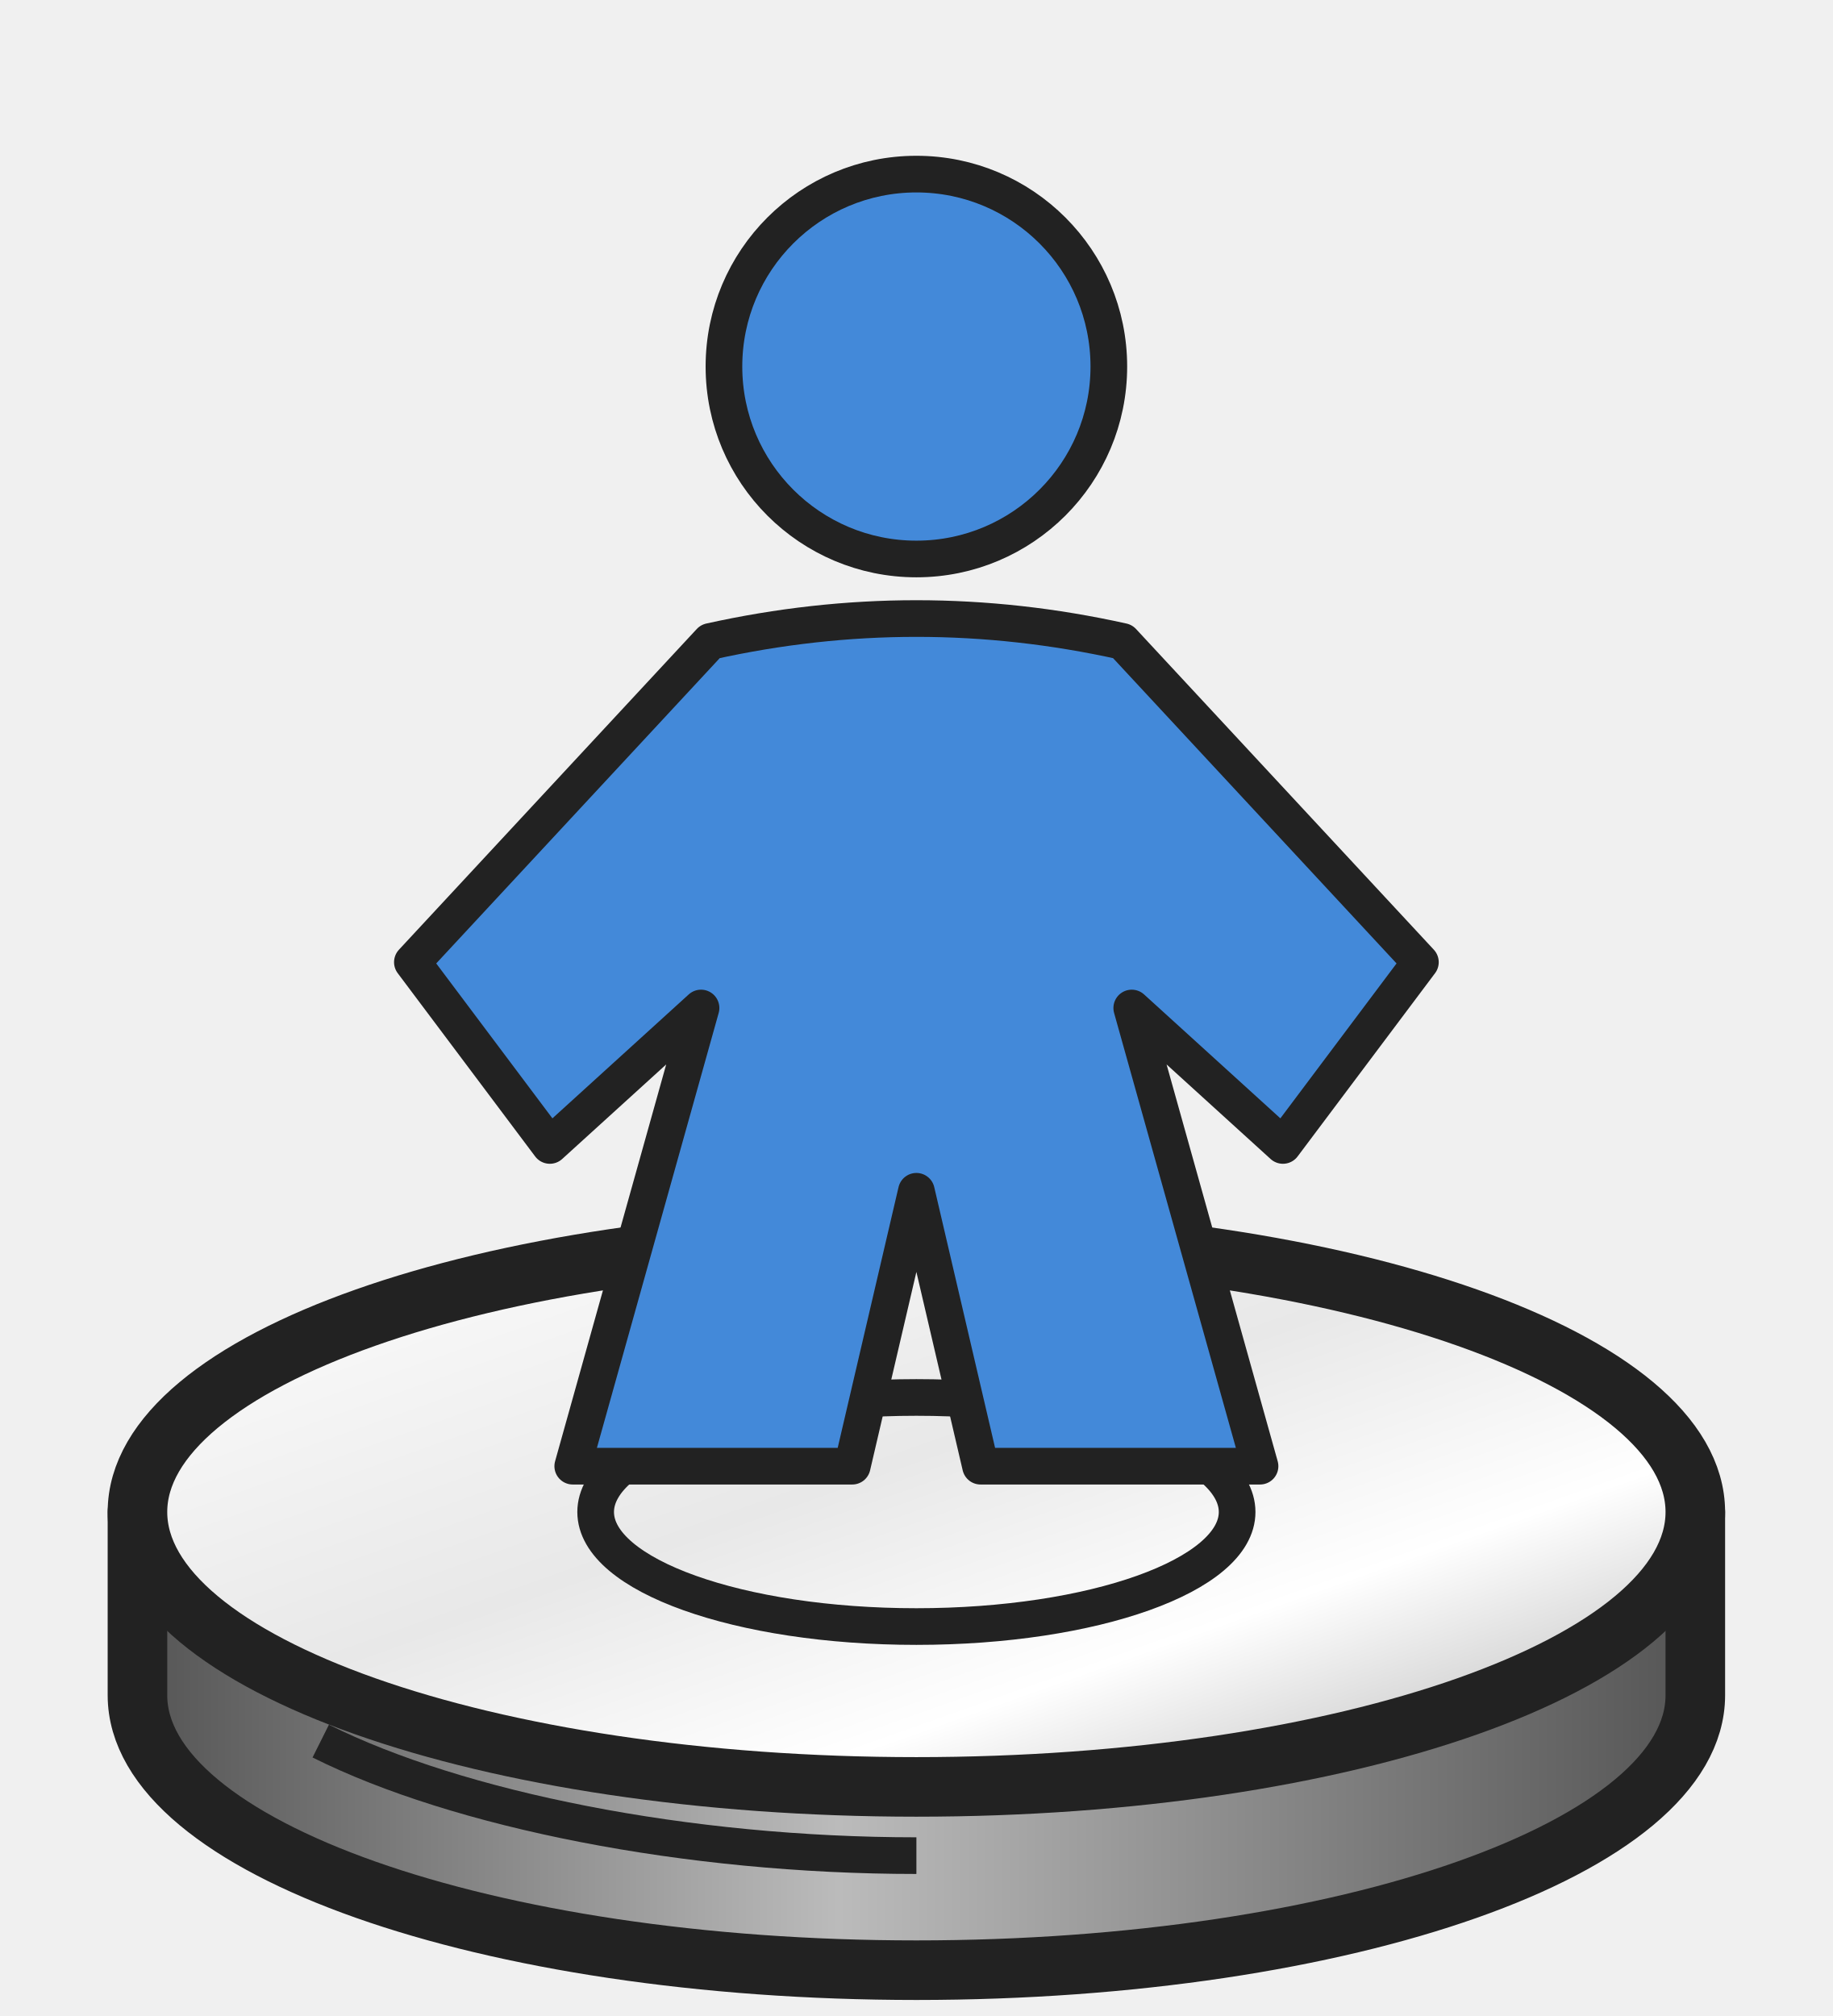
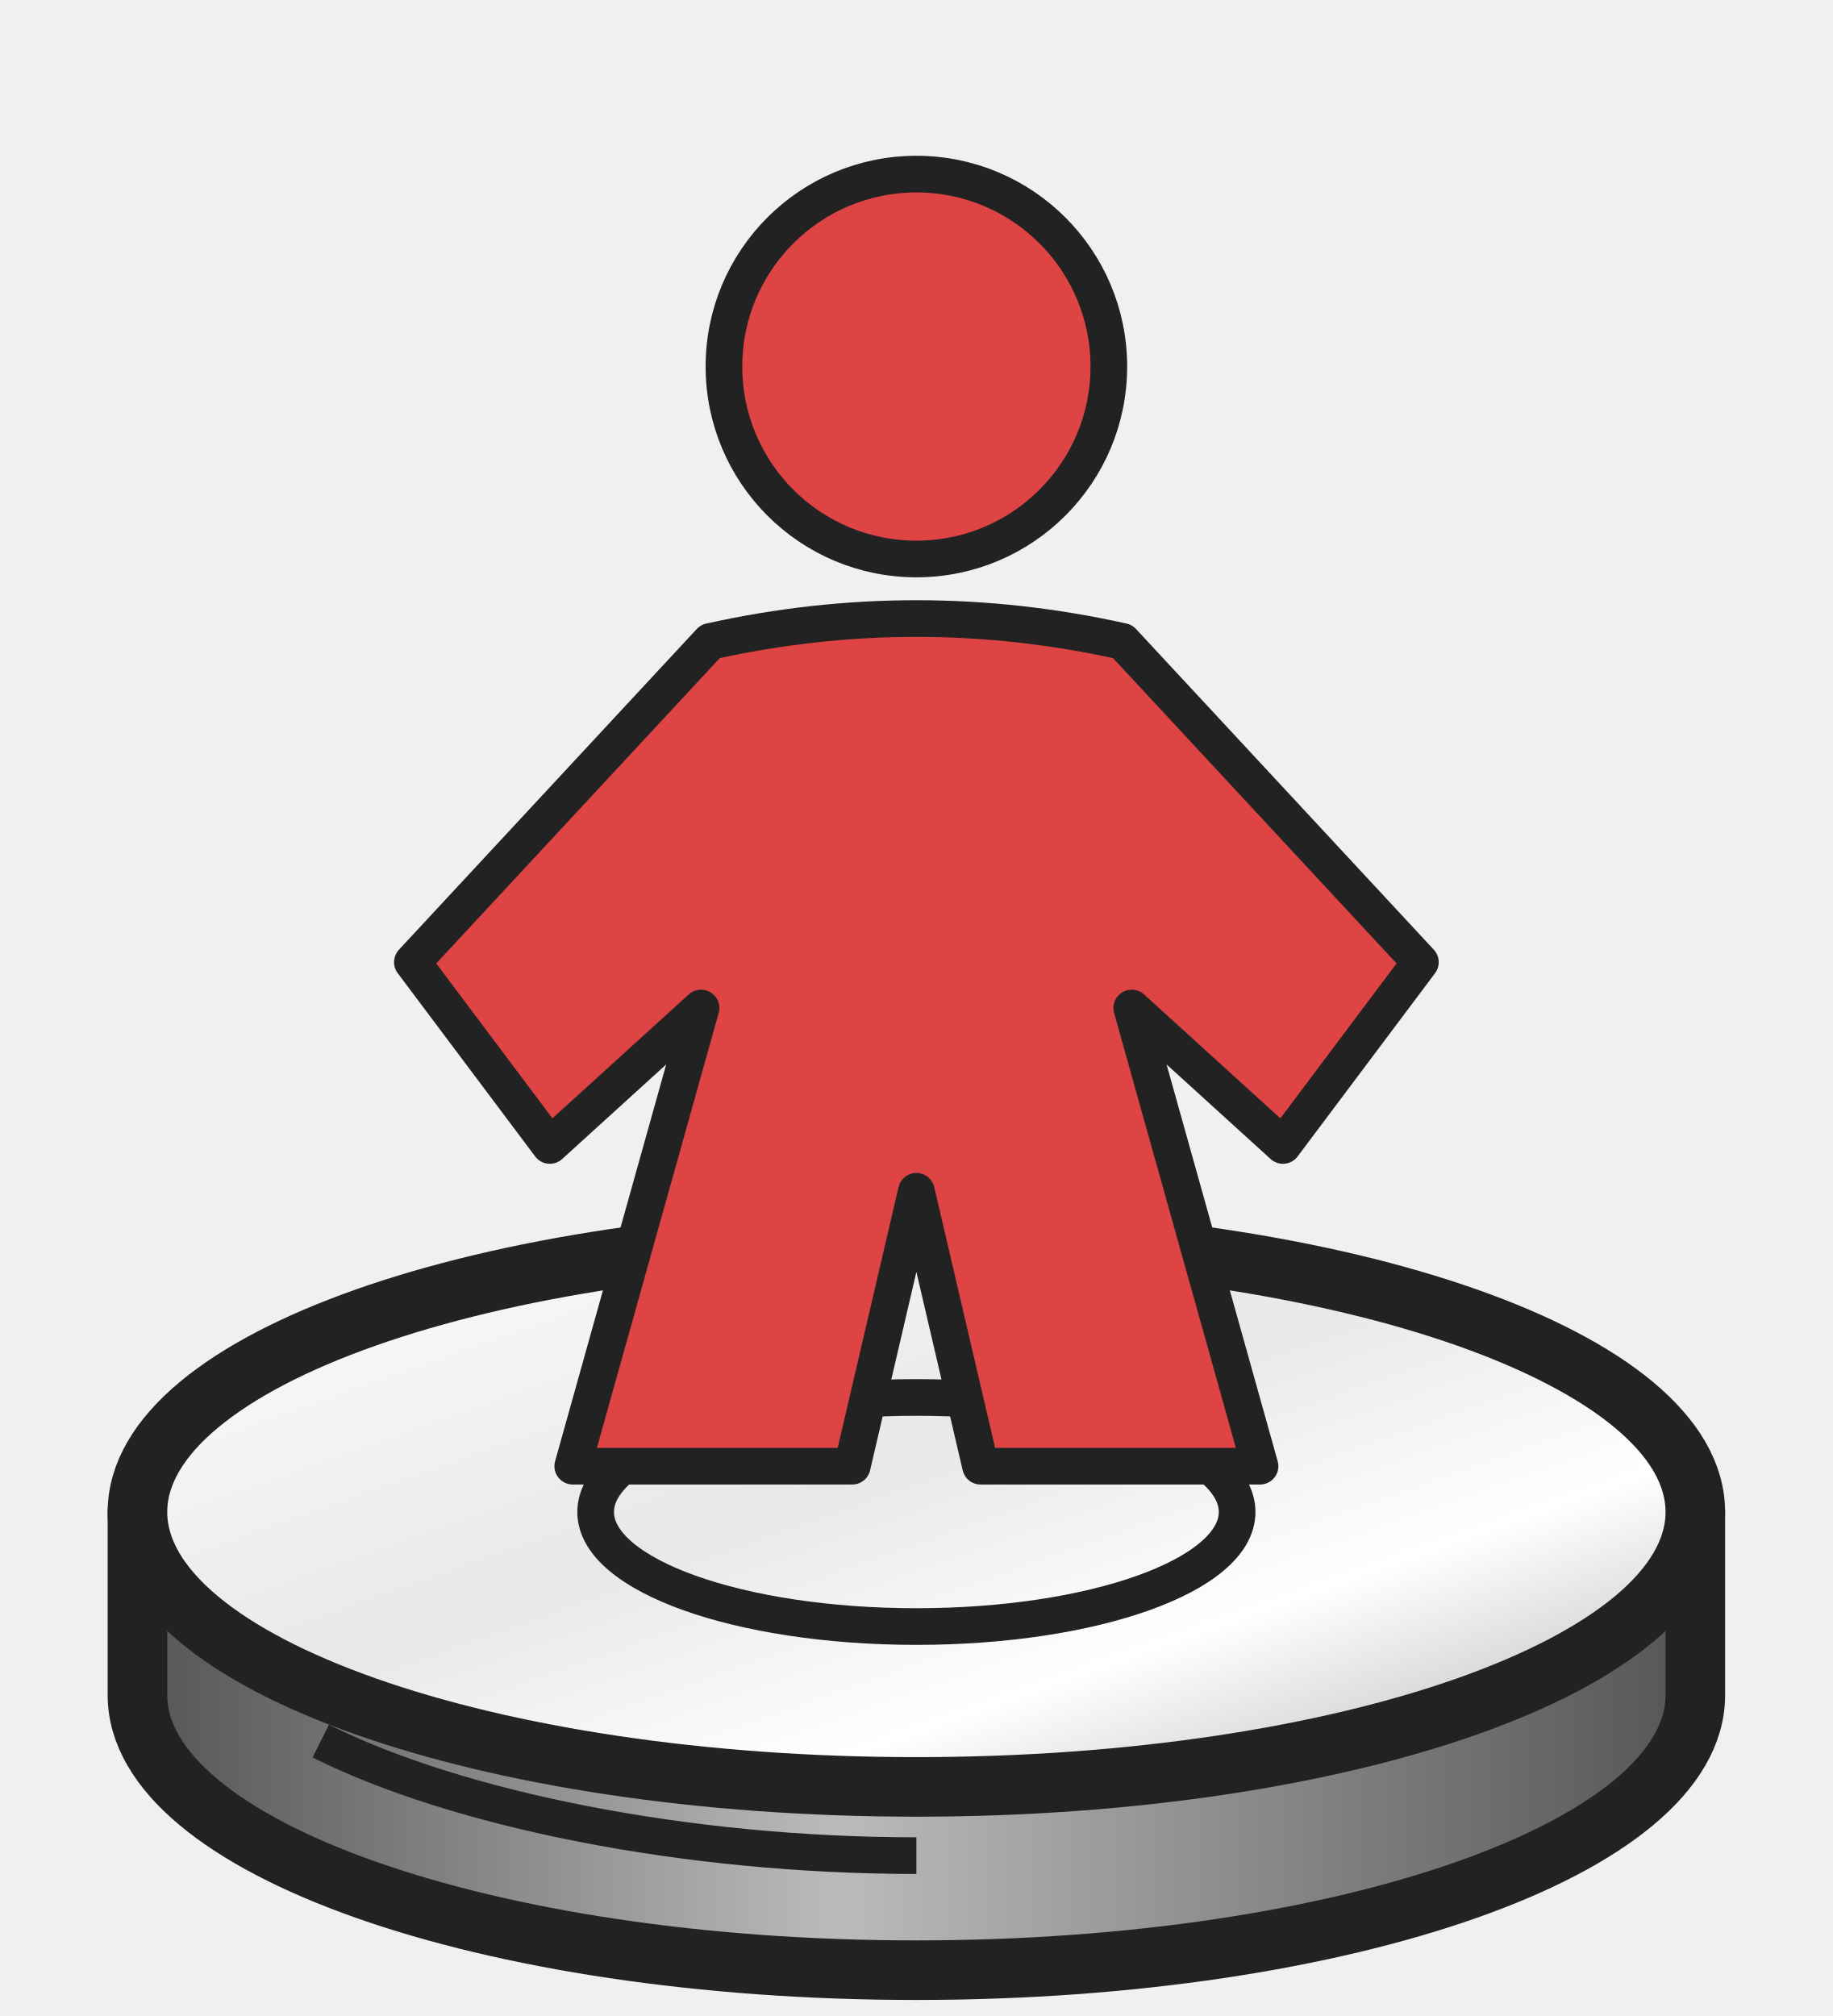
<svg xmlns="http://www.w3.org/2000/svg" viewBox="0 0 40 44">
  <style>
-     .figura { fill: #4389d9; stroke: #222; stroke-width: .8; stroke-linejoin: round; }
+     .figura { fill: #df4444; stroke: #222; stroke-width: .8; stroke-linejoin: round; }
    #sin-color:target ~ .figura { fill: #fff; }
  </style>
  <defs>
    <linearGradient id="cara" x1="0" y1="0" x2="1" y2="1">
      <stop stop-color="#fff" />
      <stop offset=".45" stop-color="#e8e8e8" />
      <stop offset=".7" stop-color="#fff" />
      <stop offset="1" stop-color="#aaa" />
    </linearGradient>
    <linearGradient id="canto" x1="0" y1="0" x2="1" y2="0">
      <stop stop-color="#555" />
      <stop offset=".45" stop-color="#bbb" />
      <stop offset="1" stop-color="#555" />
    </linearGradient>
  </defs>
  <g stroke="#222" stroke-width="1.3" stroke-linejoin="round">
    <path d="M3 33v4a17 6 0 0 0 34 0v-4Z" fill="url(#canto)" />
    <ellipse cx="20" cy="33" rx="17" ry="6" fill="url(#cara)" />
    <ellipse cx="20" cy="33" rx="7" ry="2.5" fill="none" stroke-width=".8" />
    <path d="M7 38c3 1.5 8 2.5 13 2.5" fill="none" stroke-width=".8" />
  </g>
  <g id="sin-color" />
  <g class="figura" transform="translate(8 3)">
    <circle cx="12" cy="5" r="4.2" />
    <path d="M7.5 11 Q12 10 16.5 11 L23 18 L20 22 L16.7 19 L19.5 29 H13.4 L12 23 L10.6 29 H4.5 L7.3 19 L4 22 L1 18 Z" />
  </g>
</svg>
